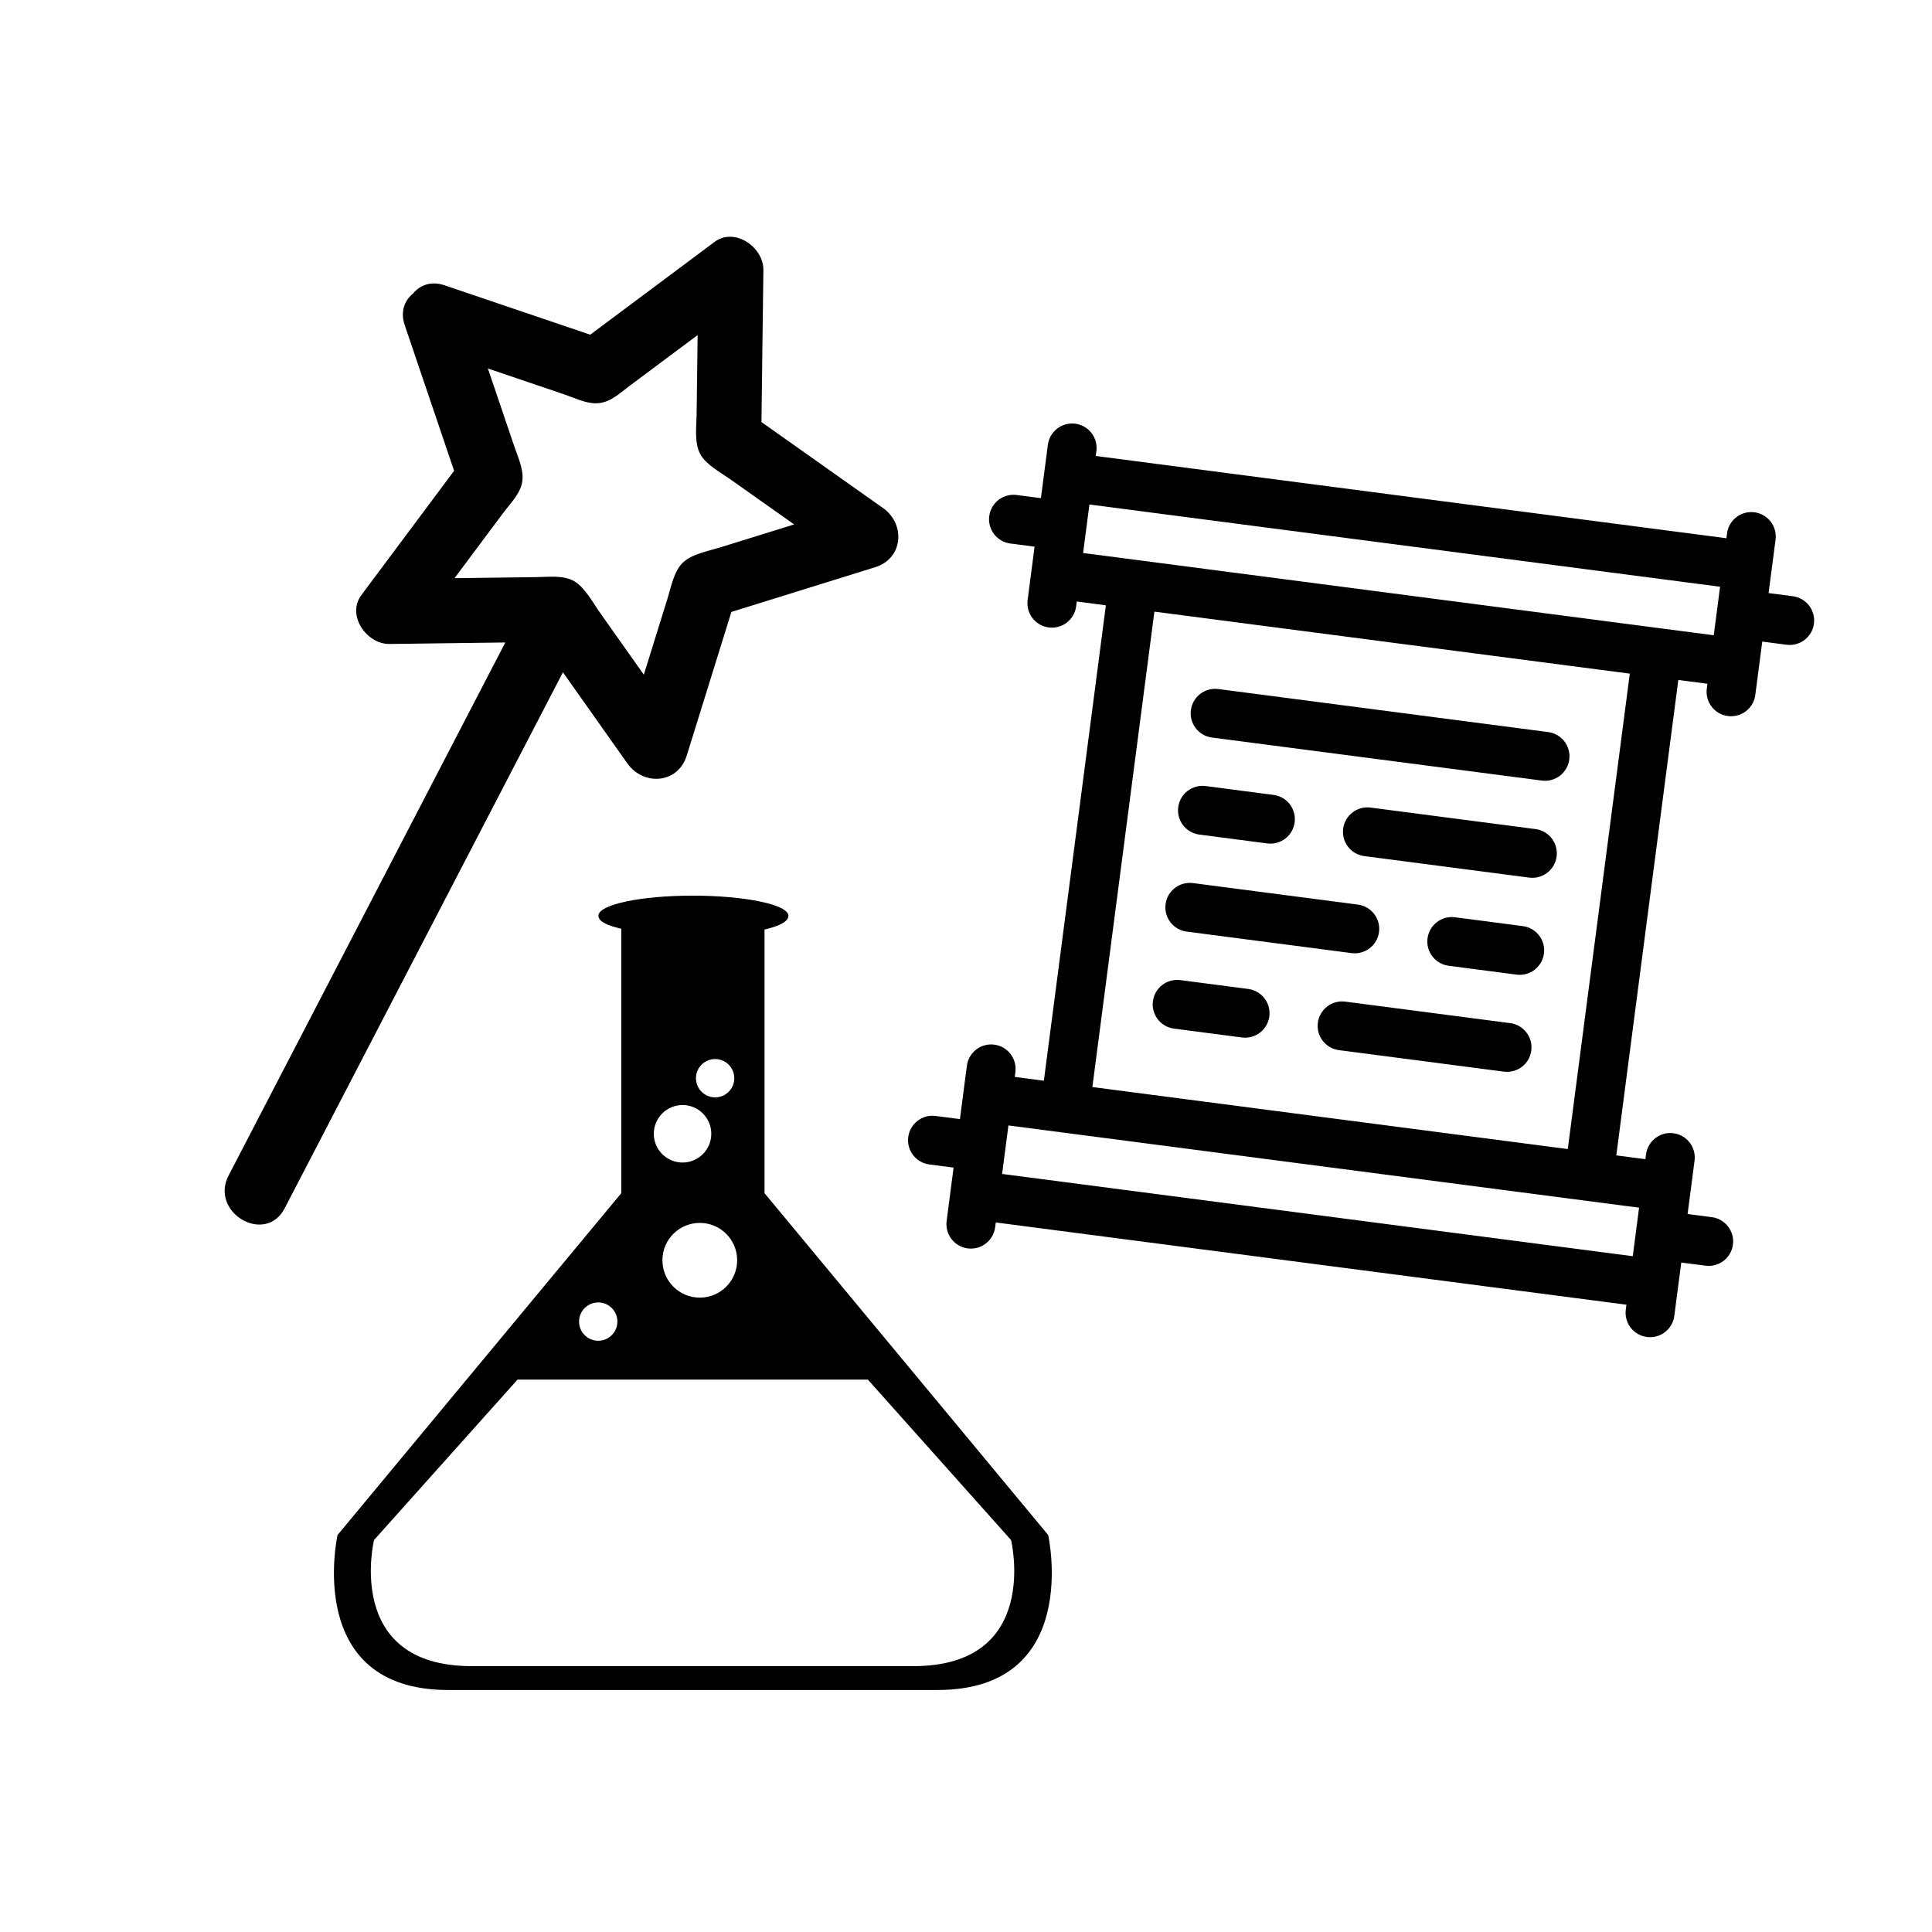
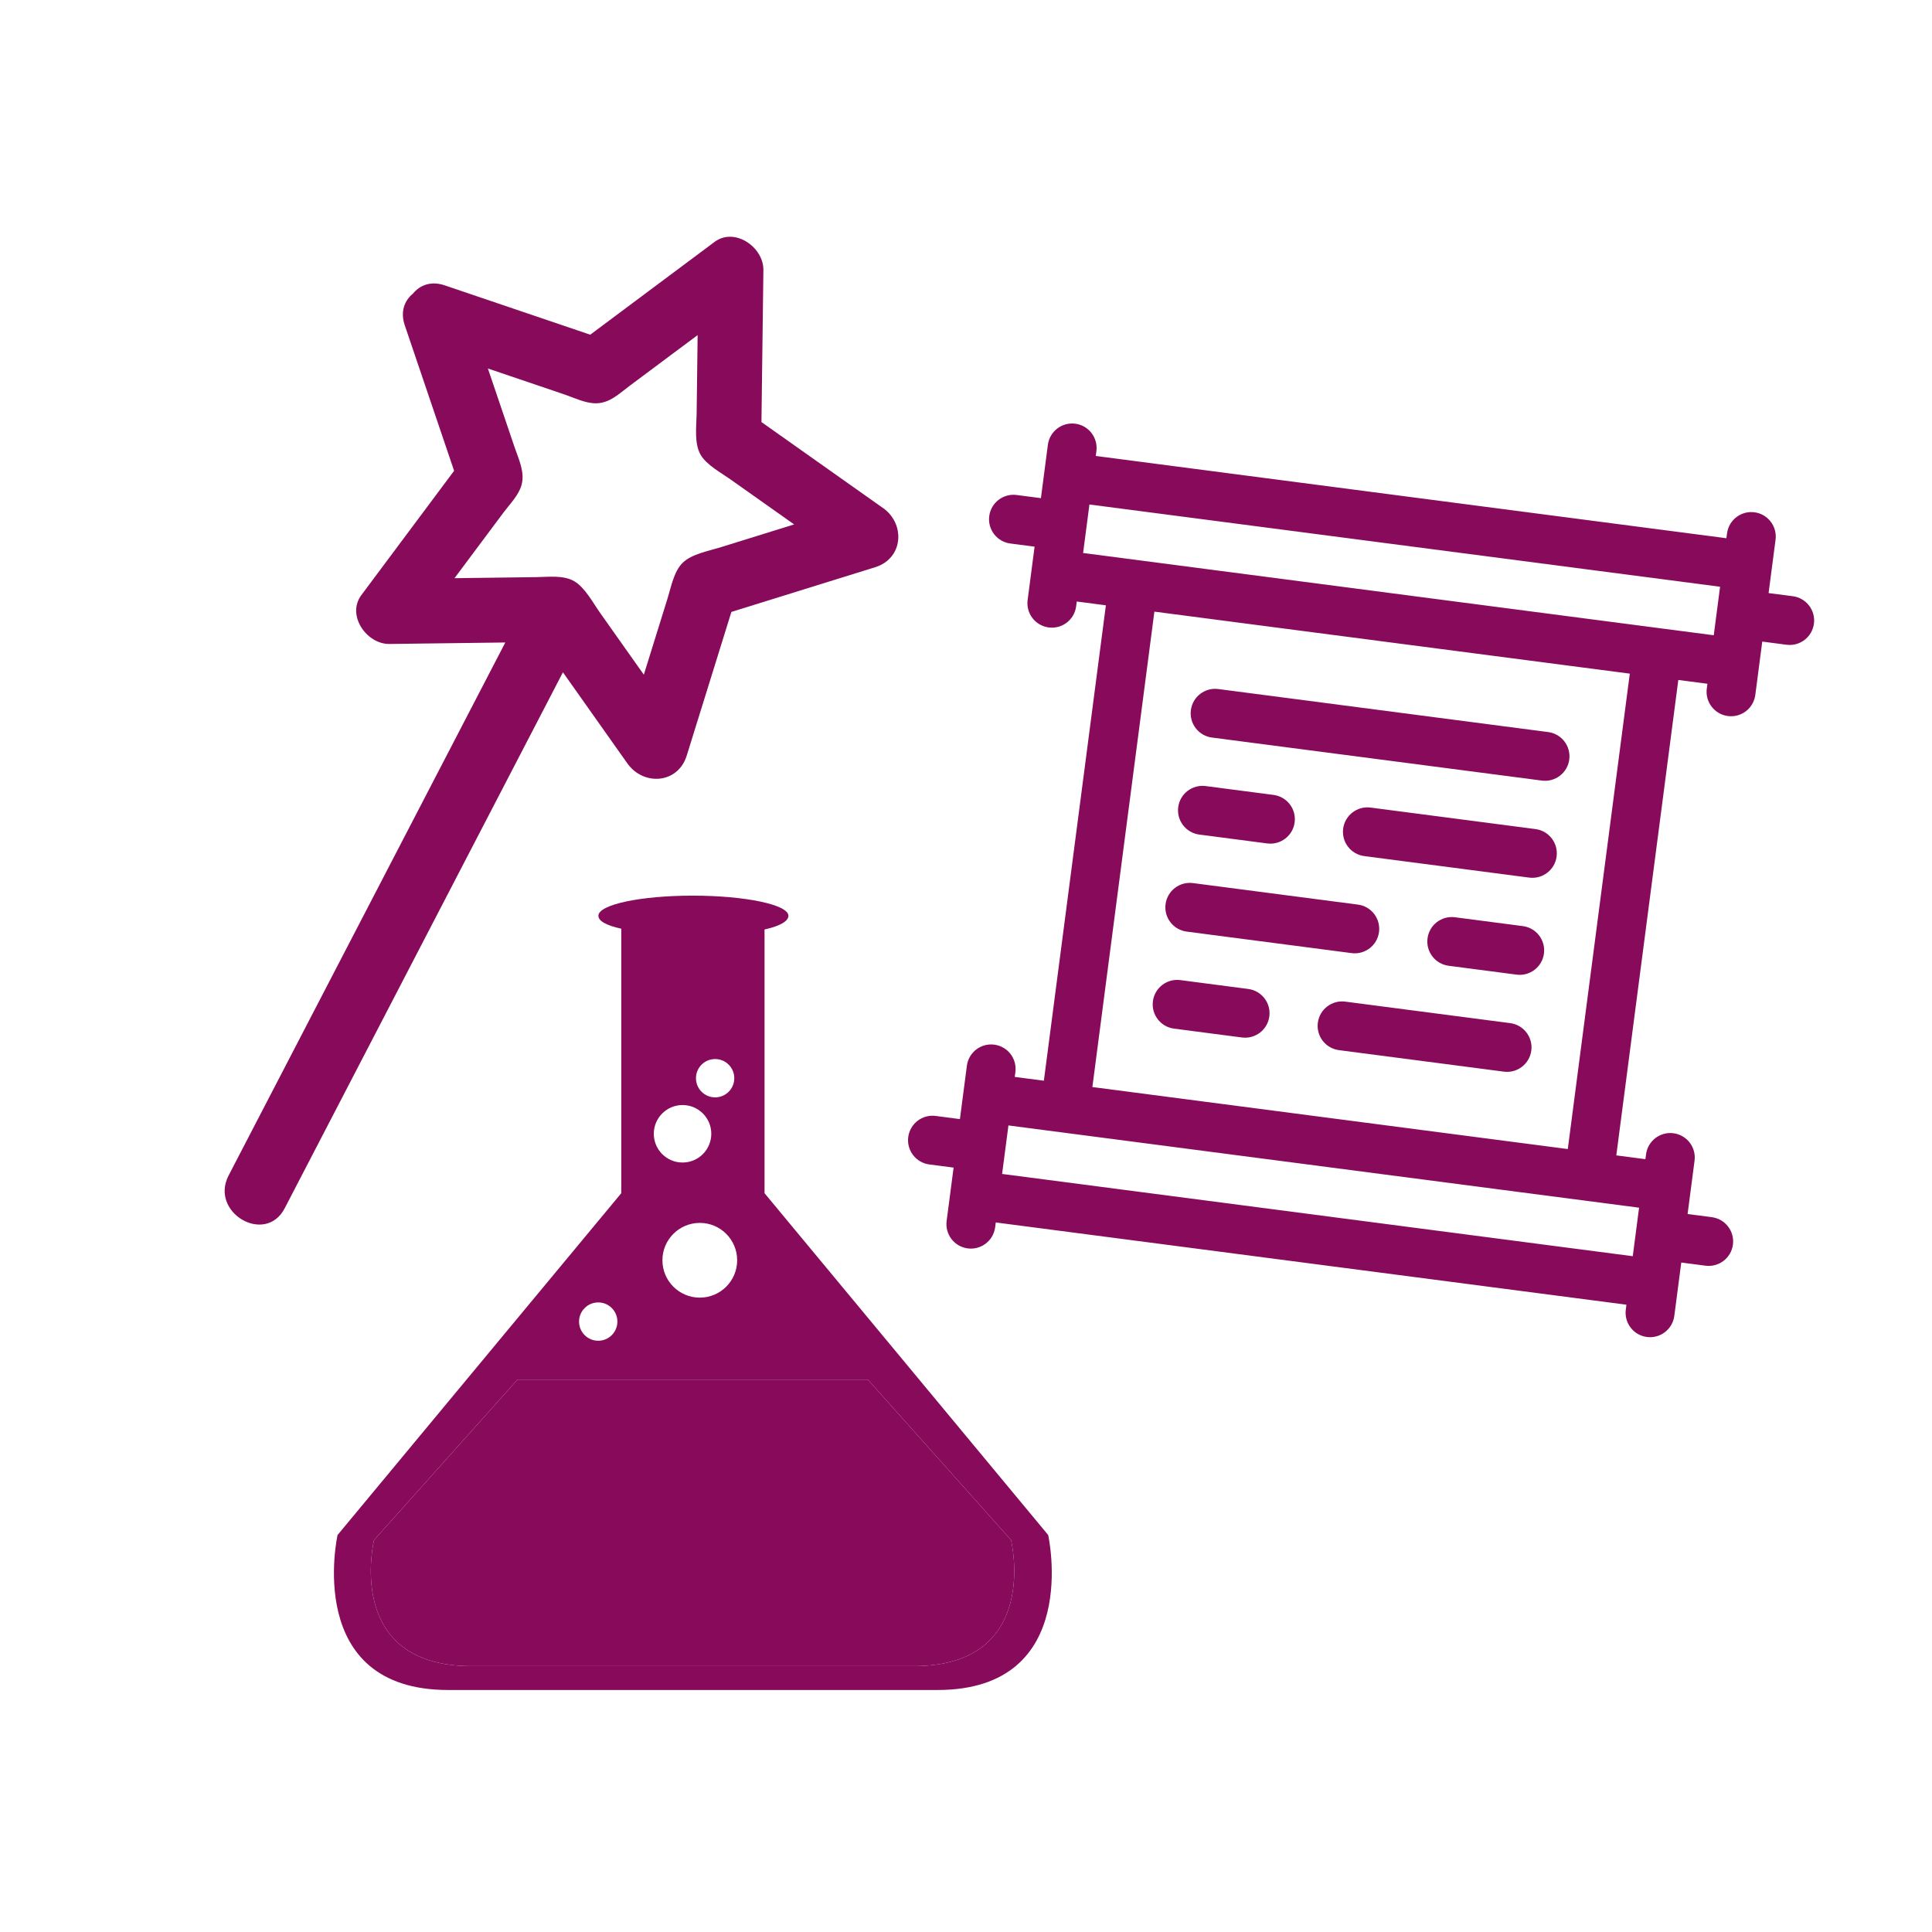
<svg xmlns="http://www.w3.org/2000/svg" version="1.1" x="0px" y="0px" width="100px" height="100px" viewBox="5.0 -10.0 100.0 135.0" enable-background="new 0 0 100 100" xml:space="preserve" id="svg2">
  <defs id="defs16" />
  <g id="Captions" />
-   <g id="Your_Icon" transform="matrix(0.5560846,0,0,0.5560846,8.112694,52.48132)">
-     <path d="M 71.986,61 H 27.961 L 9.932,81.155 c 0,0 -3.848,15.845 12.255,15.845 8.435,0 18.821,0 25.067,0 0,0 2.167,0 5.539,0 6.21,0 16.511,0 24.929,0 16.103,0 12.255,-15.845 12.255,-15.845 L 71.986,61 z" id="path6" style="fill:none" />
-     <path d="M 94.644,80.526 59,37.573 V 4.439 C 61,3.987 62.001,3.38 62.001,2.713 62.001,1.317 56.557,0.185 49.975,0.185 43.393,0.185 38.126,1.316 38.126,2.712 38.126,3.332 39,3.9 41,4.34 V 37.573 L 5.348,80.526 c 0,0 -4.355,19.474 13.901,19.474 51.559,0 60.843,0 61.485,0 18.257,0 13.91,-19.474 13.91,-19.474 z M 52.793,20.716 c 1.33,0 2.408,1.078 2.408,2.408 0,1.33 -1.078,2.408 -2.408,2.408 -1.33,0 -2.408,-1.078 -2.408,-2.408 0,-1.33 1.078,-2.408 2.408,-2.408 z m 2.769,25.286 c 0,2.593 -2.102,4.696 -4.696,4.696 -2.594,0 -4.696,-2.102 -4.696,-4.696 0,-2.594 2.102,-4.696 4.696,-4.696 2.594,0 4.696,2.102 4.696,4.696 z M 48.699,26.496 c 1.995,0 3.612,1.617 3.612,3.612 0,1.995 -1.617,3.612 -3.612,3.612 -1.995,0 -3.612,-1.617 -3.612,-3.612 0,-1.995 1.617,-3.612 3.612,-3.612 z M 38.103,51.299 c 1.33,0 2.408,1.078 2.408,2.408 0,1.33 -1.078,2.408 -2.408,2.408 -1.33,0 -2.408,-1.078 -2.408,-2.408 0,-1.329 1.078,-2.408 2.408,-2.408 z M 77.722,97 c -8.418,0 -18.719,0 -24.929,0 -3.372,0 -5.539,0 -5.539,0 -6.246,0 -16.632,0 -25.067,0 C 6.084,97 9.932,81.155 9.932,81.155 L 27.961,61 h 44.026 l 17.99,20.155 c 0,0 3.848,15.845 -12.255,15.845 z" id="path8" />
+   <g id="Your_Icon" transform="matrix(0.5560846,0,0,0.5560846,8.112694,52.48132)" style="fill:#880a5b;fill-opacity:1">
+     <path d="M 71.986,61 H 27.961 L 9.932,81.155 c 0,0 -3.848,15.845 12.255,15.845 8.435,0 18.821,0 25.067,0 0,0 2.167,0 5.539,0 6.21,0 16.511,0 24.929,0 16.103,0 12.255,-15.845 12.255,-15.845 L 71.986,61 z" id="path6" style="fill:#880a5b;fill-opacity:1" />
+     <path d="M 94.644,80.526 59,37.573 V 4.439 C 61,3.987 62.001,3.38 62.001,2.713 62.001,1.317 56.557,0.185 49.975,0.185 43.393,0.185 38.126,1.316 38.126,2.712 38.126,3.332 39,3.9 41,4.34 V 37.573 L 5.348,80.526 c 0,0 -4.355,19.474 13.901,19.474 51.559,0 60.843,0 61.485,0 18.257,0 13.91,-19.474 13.91,-19.474 z M 52.793,20.716 c 1.33,0 2.408,1.078 2.408,2.408 0,1.33 -1.078,2.408 -2.408,2.408 -1.33,0 -2.408,-1.078 -2.408,-2.408 0,-1.33 1.078,-2.408 2.408,-2.408 z m 2.769,25.286 c 0,2.593 -2.102,4.696 -4.696,4.696 -2.594,0 -4.696,-2.102 -4.696,-4.696 0,-2.594 2.102,-4.696 4.696,-4.696 2.594,0 4.696,2.102 4.696,4.696 z M 48.699,26.496 c 1.995,0 3.612,1.617 3.612,3.612 0,1.995 -1.617,3.612 -3.612,3.612 -1.995,0 -3.612,-1.617 -3.612,-3.612 0,-1.995 1.617,-3.612 3.612,-3.612 z M 38.103,51.299 c 1.33,0 2.408,1.078 2.408,2.408 0,1.33 -1.078,2.408 -2.408,2.408 -1.33,0 -2.408,-1.078 -2.408,-2.408 0,-1.329 1.078,-2.408 2.408,-2.408 z M 77.722,97 c -8.418,0 -18.719,0 -24.929,0 -3.372,0 -5.539,0 -5.539,0 -6.246,0 -16.632,0 -25.067,0 C 6.084,97 9.932,81.155 9.932,81.155 L 27.961,61 h 44.026 l 17.99,20.155 c 0,0 3.848,15.845 -12.255,15.845 z" id="path8" style="fill:#880a5b;fill-opacity:1" />
  </g>
-   <g transform="matrix(0.6779558,0.0884315,-0.0884315,0.6779558,53.13103,13.19539)" id="g3">
-     <path d="M 90,79.5 H 87.5 V 77 74 c 0,-1.381 -1.119,-2.5 -2.5,-2.5 -1.381,0 -2.5,1.119 -2.5,2.5 v 0.5 h -3 v -49 h 3 V 26 c 0,1.381 1.119,2.5 2.5,2.5 1.381,0 2.5,-1.119 2.5,-2.5 V 23 20.5 H 90 c 1.381,0 2.5,-1.119 2.5,-2.5 0,-1.381 -1.119,-2.5 -2.5,-2.5 H 87.5 V 13 10 C 87.5,8.619 86.381,7.5 85,7.5 83.619,7.5 82.5,8.619 82.5,10 v 0.5 h -65 V 10 C 17.5,8.619 16.381,7.5 15,7.5 13.619,7.5 12.5,8.619 12.5,10 v 3 2.5 H 10 c -1.381,0 -2.5,1.119 -2.5,2.5 0,1.381 1.119,2.5 2.5,2.5 h 2.5 v 2.5 3 c 0,1.381 1.119,2.5 2.5,2.5 1.381,0 2.5,-1.119 2.5,-2.5 v -0.5 h 3 v 49 h -3 V 74 c 0,-1.381 -1.119,-2.5 -2.5,-2.5 -1.381,0 -2.5,1.119 -2.5,2.5 v 3 2.5 H 10 c -1.381,0 -2.5,1.119 -2.5,2.5 0,1.381 1.119,2.5 2.5,2.5 h 2.5 v 2.5 3 c 0,1.381 1.119,2.5 2.5,2.5 1.381,0 2.5,-1.119 2.5,-2.5 v -0.5 h 65 V 90 c 0,1.381 1.119,2.5 2.5,2.5 1.381,0 2.5,-1.119 2.5,-2.5 V 87 84.5 H 90 c 1.381,0 2.5,-1.119 2.5,-2.5 0,-1.381 -1.119,-2.5 -2.5,-2.5 z m -72.5,-64 h 65 v 5 h -65 v -5 z m 8,10 h 49 v 49 h -49 v -49 z m -8,59 v -5 h 65 v 5 h -65 z" id="path5" />
-     <path d="m 33,37.5 h 34 c 1.381,0 2.5,-1.119 2.5,-2.5 0,-1.381 -1.119,-2.5 -2.5,-2.5 H 33 c -1.381,0 -2.5,1.119 -2.5,2.5 0,1.381 1.119,2.5 2.5,2.5 z" id="path7" />
-     <path d="m 33,47.5 h 7 c 1.381,0 2.5,-1.119 2.5,-2.5 0,-1.381 -1.119,-2.5 -2.5,-2.5 h -7 c -1.381,0 -2.5,1.119 -2.5,2.5 0,1.381 1.119,2.5 2.5,2.5 z" id="path9" />
-     <path d="M 67,42.5 H 50 c -1.381,0 -2.5,1.119 -2.5,2.5 0,1.381 1.119,2.5 2.5,2.5 h 17 c 1.381,0 2.5,-1.119 2.5,-2.5 0,-1.381 -1.119,-2.5 -2.5,-2.5 z" id="path11" />
-     <path d="m 33,57.5 h 17 c 1.381,0 2.5,-1.119 2.5,-2.5 0,-1.381 -1.119,-2.5 -2.5,-2.5 H 33 c -1.381,0 -2.5,1.119 -2.5,2.5 0,1.381 1.119,2.5 2.5,2.5 z" id="path13" />
-     <path d="m 40,62.5 h -7 c -1.381,0 -2.5,1.119 -2.5,2.5 0,1.381 1.119,2.5 2.5,2.5 h 7 c 1.381,0 2.5,-1.119 2.5,-2.5 0,-1.381 -1.119,-2.5 -2.5,-2.5 z" id="path15" />
-     <path d="m 67,52.5 h -7 c -1.381,0 -2.5,1.119 -2.5,2.5 0,1.381 1.119,2.5 2.5,2.5 h 7 c 1.381,0 2.5,-1.119 2.5,-2.5 0,-1.381 -1.119,-2.5 -2.5,-2.5 z" id="path17" />
-     <path d="M 67,62.5 H 50 c -1.381,0 -2.5,1.119 -2.5,2.5 0,1.381 1.119,2.5 2.5,2.5 h 17 c 1.381,0 2.5,-1.119 2.5,-2.5 0,-1.381 -1.119,-2.5 -2.5,-2.5 z" id="path19" />
+   <g transform="matrix(0.6779558,0.0884315,-0.0884315,0.6779558,53.13103,13.19539)" id="g3" style="fill:#880a5b;fill-opacity:1">
+     <path d="M 90,79.5 H 87.5 V 77 74 c 0,-1.381 -1.119,-2.5 -2.5,-2.5 -1.381,0 -2.5,1.119 -2.5,2.5 v 0.5 h -3 v -49 h 3 V 26 c 0,1.381 1.119,2.5 2.5,2.5 1.381,0 2.5,-1.119 2.5,-2.5 V 23 20.5 H 90 c 1.381,0 2.5,-1.119 2.5,-2.5 0,-1.381 -1.119,-2.5 -2.5,-2.5 H 87.5 V 13 10 C 87.5,8.619 86.381,7.5 85,7.5 83.619,7.5 82.5,8.619 82.5,10 v 0.5 h -65 V 10 C 17.5,8.619 16.381,7.5 15,7.5 13.619,7.5 12.5,8.619 12.5,10 v 3 2.5 H 10 c -1.381,0 -2.5,1.119 -2.5,2.5 0,1.381 1.119,2.5 2.5,2.5 h 2.5 v 2.5 3 c 0,1.381 1.119,2.5 2.5,2.5 1.381,0 2.5,-1.119 2.5,-2.5 v -0.5 h 3 v 49 h -3 V 74 c 0,-1.381 -1.119,-2.5 -2.5,-2.5 -1.381,0 -2.5,1.119 -2.5,2.5 v 3 2.5 H 10 c -1.381,0 -2.5,1.119 -2.5,2.5 0,1.381 1.119,2.5 2.5,2.5 h 2.5 v 2.5 3 c 0,1.381 1.119,2.5 2.5,2.5 1.381,0 2.5,-1.119 2.5,-2.5 v -0.5 h 65 V 90 c 0,1.381 1.119,2.5 2.5,2.5 1.381,0 2.5,-1.119 2.5,-2.5 V 87 84.5 H 90 c 1.381,0 2.5,-1.119 2.5,-2.5 0,-1.381 -1.119,-2.5 -2.5,-2.5 z m -72.5,-64 h 65 v 5 h -65 v -5 z m 8,10 h 49 v 49 h -49 v -49 z m -8,59 v -5 h 65 v 5 h -65 z" id="path5" style="fill:#880a5b;fill-opacity:1" />
+     <path d="m 33,37.5 h 34 c 1.381,0 2.5,-1.119 2.5,-2.5 0,-1.381 -1.119,-2.5 -2.5,-2.5 H 33 c -1.381,0 -2.5,1.119 -2.5,2.5 0,1.381 1.119,2.5 2.5,2.5 z" id="path7" style="fill:#880a5b;fill-opacity:1" />
+     <path d="m 33,47.5 h 7 c 1.381,0 2.5,-1.119 2.5,-2.5 0,-1.381 -1.119,-2.5 -2.5,-2.5 h -7 c -1.381,0 -2.5,1.119 -2.5,2.5 0,1.381 1.119,2.5 2.5,2.5 z" id="path9" style="fill:#880a5b;fill-opacity:1" />
+     <path d="M 67,42.5 H 50 c -1.381,0 -2.5,1.119 -2.5,2.5 0,1.381 1.119,2.5 2.5,2.5 h 17 c 1.381,0 2.5,-1.119 2.5,-2.5 0,-1.381 -1.119,-2.5 -2.5,-2.5 z" id="path11" style="fill:#880a5b;fill-opacity:1" />
+     <path d="m 33,57.5 h 17 c 1.381,0 2.5,-1.119 2.5,-2.5 0,-1.381 -1.119,-2.5 -2.5,-2.5 H 33 c -1.381,0 -2.5,1.119 -2.5,2.5 0,1.381 1.119,2.5 2.5,2.5 z" id="path13" style="fill:#880a5b;fill-opacity:1" />
+     <path d="m 40,62.5 h -7 c -1.381,0 -2.5,1.119 -2.5,2.5 0,1.381 1.119,2.5 2.5,2.5 h 7 c 1.381,0 2.5,-1.119 2.5,-2.5 0,-1.381 -1.119,-2.5 -2.5,-2.5 z" id="path15" style="fill:#880a5b;fill-opacity:1" />
+     <path d="m 67,52.5 h -7 c -1.381,0 -2.5,1.119 -2.5,2.5 0,1.381 1.119,2.5 2.5,2.5 h 7 c 1.381,0 2.5,-1.119 2.5,-2.5 0,-1.381 -1.119,-2.5 -2.5,-2.5 z" id="path17" style="fill:#880a5b;fill-opacity:1" />
+     <path d="M 67,62.5 H 50 c -1.381,0 -2.5,1.119 -2.5,2.5 0,1.381 1.119,2.5 2.5,2.5 h 17 c 1.381,0 2.5,-1.119 2.5,-2.5 0,-1.381 -1.119,-2.5 -2.5,-2.5 z" id="path19" style="fill:#880a5b;fill-opacity:1" />
  </g>
-   <path d="m 49.188,25.49 c -2.827,-1.999 -5.654,-3.998 -8.481,-5.998 0.045,-3.543 0.091,-7.085 0.136,-10.627 0.02,-1.582 -2.001,-3.015 -3.415,-1.96 -2.895,2.161 -5.791,4.321 -8.685,6.482 -3.389,-1.149 -6.779,-2.299 -10.168,-3.448 -0.963,-0.327 -1.735,-0.013 -2.217,0.575 -0.588,0.482 -0.902,1.253 -0.574,2.217 1.149,3.389 2.298,6.778 3.447,10.166 -2.16,2.895 -4.321,5.791 -6.481,8.686 -1.055,1.414 0.377,3.435 1.96,3.415 2.7,-0.035 5.399,-0.069 8.099,-0.104 -5.538,10.668 -11.075,21.336 -16.614,32.003 -0.907,1.746 -1.812,3.492 -2.719,5.238 -1.347,2.594 2.571,4.89 3.919,2.29 5.798,-11.169 11.596,-22.337 17.394,-33.506 0.683,-1.314 1.364,-2.628 2.046,-3.942 1.5,2.121 3,4.243 4.501,6.364 1.124,1.589 3.534,1.435 4.149,-0.541 1.04,-3.348 2.081,-6.695 3.122,-10.042 3.347,-1.041 6.695,-2.082 10.043,-3.122 1.977,-0.614 2.131,-3.025 0.541,-4.149 z m -11.374,2.763 c -0.828,0.257 -1.997,0.459 -2.628,1.089 -0.6,0.601 -0.79,1.668 -1.036,2.459 -0.396,1.271 -0.79,2.542 -1.186,3.813 -0.159,0.51 -0.317,1.02 -0.476,1.53 -0.236,-0.334 -0.472,-0.668 -0.709,-1.002 -0.782,-1.106 -1.565,-2.212 -2.347,-3.318 -0.487,-0.689 -1.061,-1.773 -1.798,-2.205 -0.77,-0.451 -1.815,-0.301 -2.671,-0.291 -1.331,0.017 -2.662,0.034 -3.993,0.051 -0.57,0.008 -1.141,0.015 -1.711,0.022 0.335,-0.449 0.67,-0.899 1.006,-1.348 0.81,-1.085 1.62,-2.171 2.431,-3.257 0.43,-0.575 1.051,-1.193 1.247,-1.907 0.249,-0.905 -0.206,-1.813 -0.49,-2.651 -0.428,-1.26 -0.854,-2.521 -1.282,-3.781 -0.193,-0.569 -0.387,-1.138 -0.579,-1.708 0.491,0.166 0.981,0.333 1.472,0.499 1.283,0.435 2.566,0.871 3.849,1.305 0.686,0.232 1.473,0.628 2.217,0.628 0.969,0 1.645,-0.683 2.368,-1.223 1.068,-0.796 2.134,-1.592 3.201,-2.388 0.516,-0.384 1.032,-0.769 1.548,-1.154 -0.007,0.488 -0.013,0.976 -0.018,1.463 -0.017,1.354 -0.035,2.709 -0.052,4.063 -0.012,0.895 -0.183,2.043 0.288,2.849 0.409,0.698 1.405,1.232 2.06,1.695 1.087,0.768 2.174,1.537 3.26,2.306 0.402,0.284 0.804,0.568 1.206,0.852 -0.432,0.133 -0.862,0.268 -1.294,0.402 -1.295,0.402 -2.588,0.804 -3.882,1.206 z" id="path3" />
+   <path d="m 49.188,25.49 c -2.827,-1.999 -5.654,-3.998 -8.481,-5.998 0.045,-3.543 0.091,-7.085 0.136,-10.627 0.02,-1.582 -2.001,-3.015 -3.415,-1.96 -2.895,2.161 -5.791,4.321 -8.685,6.482 -3.389,-1.149 -6.779,-2.299 -10.168,-3.448 -0.963,-0.327 -1.735,-0.013 -2.217,0.575 -0.588,0.482 -0.902,1.253 -0.574,2.217 1.149,3.389 2.298,6.778 3.447,10.166 -2.16,2.895 -4.321,5.791 -6.481,8.686 -1.055,1.414 0.377,3.435 1.96,3.415 2.7,-0.035 5.399,-0.069 8.099,-0.104 -5.538,10.668 -11.075,21.336 -16.614,32.003 -0.907,1.746 -1.812,3.492 -2.719,5.238 -1.347,2.594 2.571,4.89 3.919,2.29 5.798,-11.169 11.596,-22.337 17.394,-33.506 0.683,-1.314 1.364,-2.628 2.046,-3.942 1.5,2.121 3,4.243 4.501,6.364 1.124,1.589 3.534,1.435 4.149,-0.541 1.04,-3.348 2.081,-6.695 3.122,-10.042 3.347,-1.041 6.695,-2.082 10.043,-3.122 1.977,-0.614 2.131,-3.025 0.541,-4.149 z m -11.374,2.763 c -0.828,0.257 -1.997,0.459 -2.628,1.089 -0.6,0.601 -0.79,1.668 -1.036,2.459 -0.396,1.271 -0.79,2.542 -1.186,3.813 -0.159,0.51 -0.317,1.02 -0.476,1.53 -0.236,-0.334 -0.472,-0.668 -0.709,-1.002 -0.782,-1.106 -1.565,-2.212 -2.347,-3.318 -0.487,-0.689 -1.061,-1.773 -1.798,-2.205 -0.77,-0.451 -1.815,-0.301 -2.671,-0.291 -1.331,0.017 -2.662,0.034 -3.993,0.051 -0.57,0.008 -1.141,0.015 -1.711,0.022 0.335,-0.449 0.67,-0.899 1.006,-1.348 0.81,-1.085 1.62,-2.171 2.431,-3.257 0.43,-0.575 1.051,-1.193 1.247,-1.907 0.249,-0.905 -0.206,-1.813 -0.49,-2.651 -0.428,-1.26 -0.854,-2.521 -1.282,-3.781 -0.193,-0.569 -0.387,-1.138 -0.579,-1.708 0.491,0.166 0.981,0.333 1.472,0.499 1.283,0.435 2.566,0.871 3.849,1.305 0.686,0.232 1.473,0.628 2.217,0.628 0.969,0 1.645,-0.683 2.368,-1.223 1.068,-0.796 2.134,-1.592 3.201,-2.388 0.516,-0.384 1.032,-0.769 1.548,-1.154 -0.007,0.488 -0.013,0.976 -0.018,1.463 -0.017,1.354 -0.035,2.709 -0.052,4.063 -0.012,0.895 -0.183,2.043 0.288,2.849 0.409,0.698 1.405,1.232 2.06,1.695 1.087,0.768 2.174,1.537 3.26,2.306 0.402,0.284 0.804,0.568 1.206,0.852 -0.432,0.133 -0.862,0.268 -1.294,0.402 -1.295,0.402 -2.588,0.804 -3.882,1.206 z" id="path3" style="fill:#880a5b;fill-opacity:1" />
</svg>
